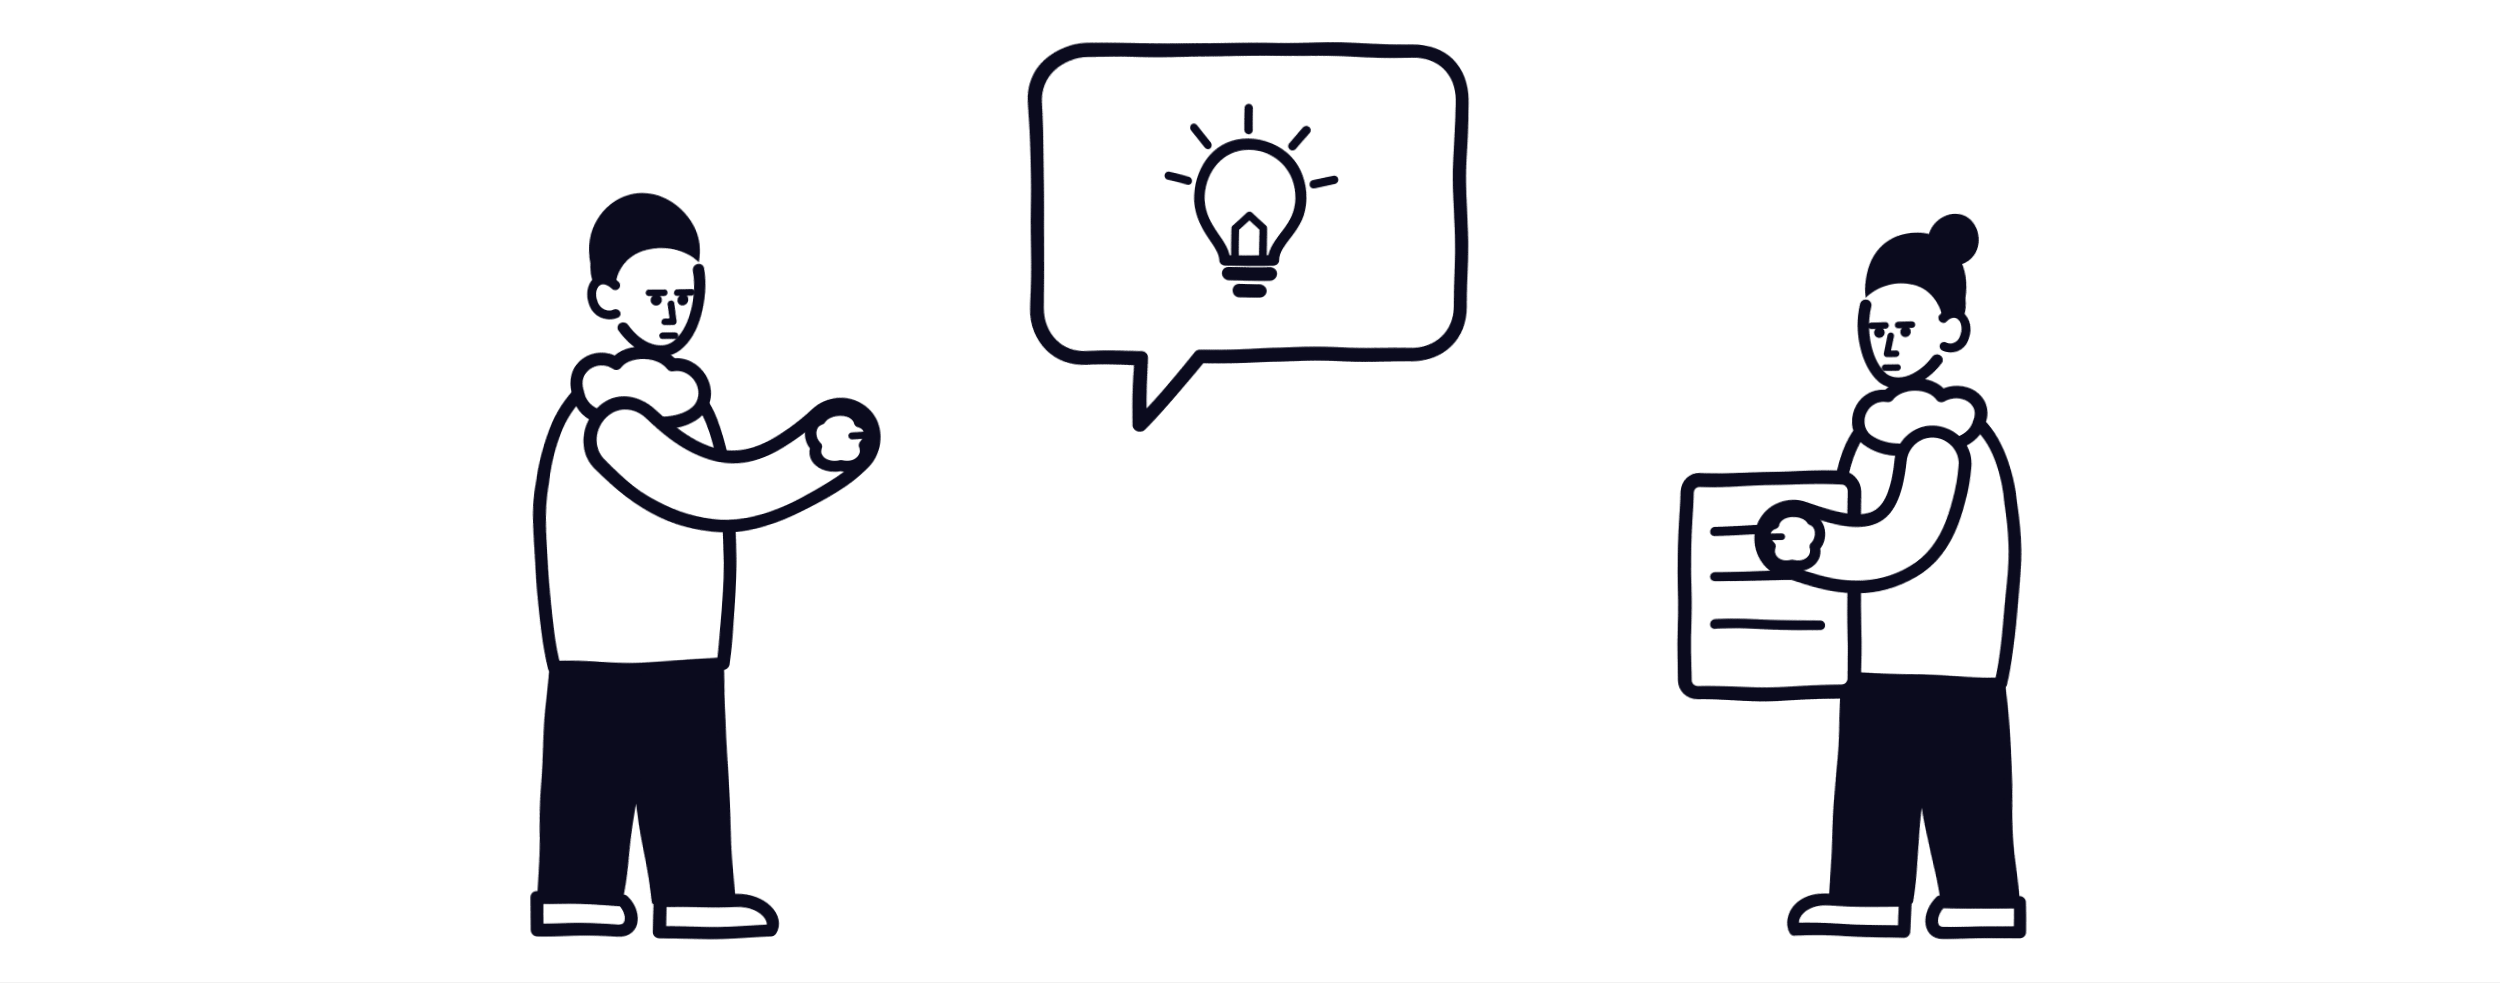
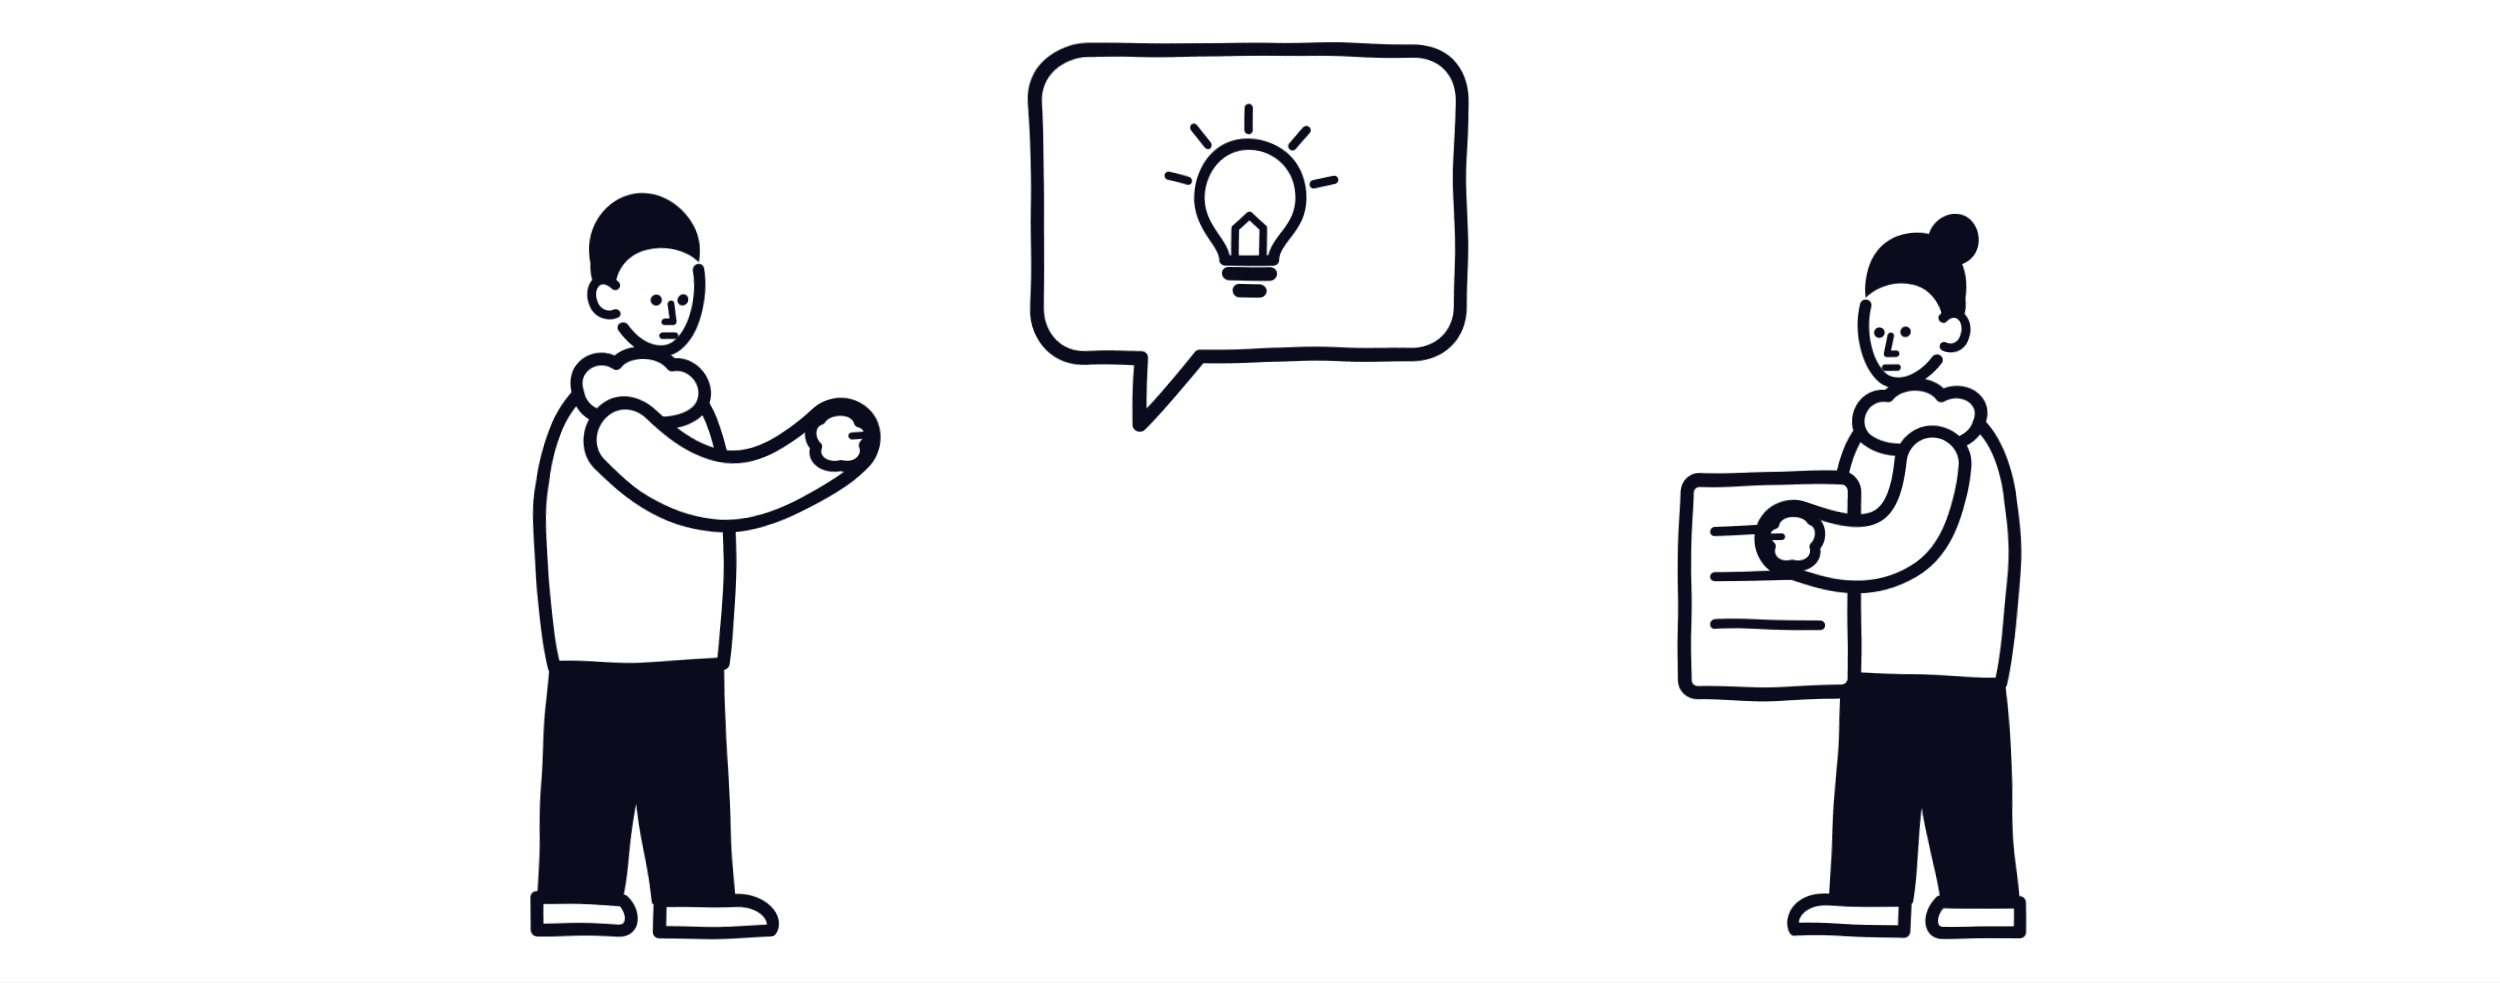
<svg xmlns="http://www.w3.org/2000/svg" viewBox="0 0 588 231" width="588" height="231">
  <defs>
    <filter id="inkw" x="-5%" y="-5%" width="110%" height="110%">
      <feTurbulence type="fractalNoise" baseFrequency="0.03" numOctaves="2" seed="7" result="n" />
      <feDisplacementMap in="SourceGraphic" in2="n" scale="2.6" xChannelSelector="R" yChannelSelector="G" />
    </filter>
  </defs>
  <rect width="588" height="231" fill="#fff" />
  <g filter="url(#inkw)">
    <path d="M256 12 h76 a12 12 0 0 1 12 12 v48 a12 12 0 0 1 -12 12 h-50 l-14 16 v-16 h-12 a12 12 0 0 1 -12 -12 v-48 a12 12 0 0 1 12 -12z" fill="#fff" stroke="#0B0B1E" stroke-width="3.2" stroke-linecap="round" stroke-linejoin="round" />
    <g class="a4-bulb" style="transform-origin:294px 48px">
      <g transform="translate(294.0 48.0) scale(0.8) translate(-294.0 -43.5)">
        <path d="M287.0 60 C287.0 54 279.0 50 279.0 41 A15 15 0 0 1 309.0 41 C309.0 50 301.0 54 301.0 60 Z" fill="#fff" stroke="#0B0B1E" stroke-width="3.2" stroke-linecap="round" stroke-linejoin="round" />
        <path d="M290.0 60 V50 L294.0 46 L298.0 50 V60" fill="none" stroke="#0B0B1E" stroke-width="2.2" stroke-linecap="round" stroke-linejoin="round" />
        <rect x="286" y="62" width="16" height="4" rx="2" fill="#0B0B1E" />
        <rect x="289" y="67" width="10" height="4" rx="2" fill="#0B0B1E" />
        <line class="ray" x1="294" y1="22" x2="294" y2="16" stroke="#0B0B1E" stroke-width="2.4" stroke-linecap="round" />
        <line class="ray" x1="306.2" y1="26.4" x2="310.1" y2="21.8" stroke="#0B0B1E" stroke-width="2.4" stroke-linecap="round" />
        <line class="ray" x1="281.8" y1="26.4" x2="277.9" y2="21.8" stroke="#0B0B1E" stroke-width="2.4" stroke-linecap="round" />
        <line class="ray" x1="312.6" y1="37" x2="318.5" y2="35.8" stroke="#0B0B1E" stroke-width="2.4" stroke-linecap="round" />
        <line class="ray" x1="275.4" y1="37" x2="269.5" y2="35.8" stroke="#0B0B1E" stroke-width="2.4" stroke-linecap="round" />
      </g>
    </g>
    <path d="M155.7 103.1Q163.3 125.9 157.6 144.9" fill="none" stroke="#0B0B1E" stroke-width="19.4" stroke-linecap="round" stroke-linejoin="round" />
    <path d="M155.7 103.1Q163.3 125.9 157.6 144.9" fill="none" stroke="#fff" stroke-width="13.3" stroke-linecap="round" stroke-linejoin="round" />
    <path d="M162.3 141.1C161.4 137.3 154.8 137.3 152.8 140.2C150 141.1 150 144.9 151.9 146.8C150.9 149.7 153.8 152.5 157.6 151.6C161.4 152.5 164.2 149.7 163.3 146.8C165.2 144.9 165.2 142.1 162.3 141.1Z" fill="#fff" stroke="#0B0B1E" stroke-width="2.7" stroke-linecap="round" stroke-linejoin="round" />
    <path d="M163.8 144.4L160.4 144.4" fill="none" stroke="#0B0B1E" stroke-width="1.7" stroke-linecap="round" stroke-linejoin="round" />
    <path d="M169 154.4L171.8 211.4L153.8 211.4L150 181.9L145.2 211.4L127.2 211.4L130.1 154.4Z" fill="#0B0B1E" stroke="#0B0B1E" stroke-width="1.9" stroke-linejoin="round" />
    <path d="M172.8 211.4C179.4 211.4 183.2 216.2 181.3 219L154.8 219L154.8 211.4Z" fill="#fff" stroke="#0B0B1E" stroke-width="3" stroke-linecap="round" stroke-linejoin="round" />
    <path d="M146.2 211.4C149.1 214.2 149.1 219 145.2 219L126.2 219L126.2 211.4Z" fill="#fff" stroke="#0B0B1E" stroke-width="3" stroke-linecap="round" stroke-linejoin="round" />
    <path d="M162.3 91.7C169 97.4 171.8 110.7 171.8 127.8C171.8 139.2 170.9 148.7 169.9 156.3L130.1 157.2C127.2 146.8 126.2 127.8 128.2 112.6C129.1 101.2 132.9 94.6 138.6 90.8Z" fill="#fff" stroke="#0B0B1E" stroke-width="3" stroke-linecap="round" stroke-linejoin="round" />
    <path d="M164.8 60.2C164.8 46.5 139.2 46.5 139.2 61.9C139.2 73.8 144.3 83.2 156.3 83.2C163.1 83.2 165.7 72.1 164.8 60.2Z" fill="#fff" />
    <path d="M164 61.9C165.7 49.9 156.3 43.9 148.6 45.6C140.9 47.3 137.5 54.2 139.2 61.9C139.2 65.3 140 67 140.9 67C142.6 65.3 144.3 66.1 145.2 67.9C145.2 63.6 147.7 59.3 152.8 58.5C157.1 57.6 161.4 59.3 164 61.9Z" fill="#0B0B1E" />
    <path d="M145.2 67C141.7 63.6 138.3 67 140 71.3C140.9 73.8 143.4 74.7 145.2 73.8" fill="none" stroke="#0B0B1E" stroke-width="2.2" stroke-linecap="round" stroke-linejoin="round" />
    <path d="M164 63.6C165.7 70.4 164 78.1 159.7 81.5C156.3 84.1 150.3 82.4 146.9 77.3" fill="none" stroke="#0B0B1E" stroke-width="2.7" stroke-linecap="round" stroke-linejoin="round" />
-     <path d="M162.7 68.7L159.3 68.7" fill="none" stroke="#0B0B1E" stroke-width="1.5" stroke-linecap="round" stroke-linejoin="round" />
    <circle cx="160.8" cy="70.4" r="1.3" fill="#0B0B1E" />
-     <path d="M156.3 68.7L152.8 68.7" fill="none" stroke="#0B0B1E" stroke-width="1.5" stroke-linecap="round" stroke-linejoin="round" />
    <circle cx="154.5" cy="70.4" r="1.3" fill="#0B0B1E" />
    <path d="M158 71.3L158.8 75.6L156.7 75.6" fill="none" stroke="#0B0B1E" stroke-width="1.6" stroke-linecap="round" stroke-linejoin="round" />
    <path d="M159.3 79L156.3 79" fill="none" stroke="#0B0B1E" stroke-width="1.6" stroke-linecap="round" stroke-linejoin="round" />
    <path d="M164.2 96.5C168.1 91.7 164.2 85.1 158.6 86C155.7 82.2 148.1 82.2 145.2 86C140.5 83.2 133.8 87 135.8 92.7C136.7 97.4 142.4 99.3 148.1 98.4C153.8 100.3 160.4 100.3 164.2 96.5Z" fill="#fff" stroke="#0B0B1E" stroke-width="3" stroke-linecap="round" stroke-linejoin="round" />
    <g class="a4-arm" style="transform-origin:147.2px 103.1px">
      <path d="M147.2 103.1Q170.9 127.8 197.5 103.1" fill="none" stroke="#0B0B1E" stroke-width="19.4" stroke-linecap="round" stroke-linejoin="round" />
      <path d="M147.2 103.1Q170.9 127.8 197.5 103.1" fill="none" stroke="#fff" stroke-width="13.3" stroke-linecap="round" stroke-linejoin="round" />
      <path d="M202.2 99.3C201.3 95.5 194.7 95.5 192.8 98.4C189.9 99.3 189.9 103.1 191.8 105C190.8 107.9 193.7 110.7 197.5 109.8C201.3 110.7 204.2 107.9 203.2 105C205.1 103.1 205.1 100.3 202.2 99.3Z" fill="#fff" stroke="#0B0B1E" stroke-width="2.7" stroke-linecap="round" stroke-linejoin="round" />
      <path d="M203.7 102.6L200.3 102.6" fill="none" stroke="#0B0B1E" stroke-width="1.7" stroke-linecap="round" stroke-linejoin="round" />
    </g>
    <path d="M444.8 111Q437.6 139.8 421.4 136.2" fill="none" stroke="#0B0B1E" stroke-width="18.4" stroke-linecap="round" stroke-linejoin="round" />
    <path d="M444.8 111Q437.6 139.8 421.4 136.2" fill="none" stroke="#fff" stroke-width="12.6" stroke-linecap="round" stroke-linejoin="round" />
    <path d="M416.9 132.6C417.8 129 424.1 129 425.9 131.7C428.6 132.6 428.6 136.2 426.8 138C427.7 140.7 425 143.4 421.4 142.5C417.8 143.4 415.1 140.7 416 138C414.2 136.2 414.2 133.5 416.9 132.6Z" fill="#fff" stroke="#0B0B1E" stroke-width="2.5" stroke-linecap="round" stroke-linejoin="round" />
    <path d="M415.5 135.8L418.7 135.8" fill="none" stroke="#0B0B1E" stroke-width="1.6" stroke-linecap="round" stroke-linejoin="round" />
    <path d="M434 157.8L431.3 211.8L448.4 211.8L452 183.9L456.5 211.8L473.6 211.8L470.9 157.8Z" fill="#0B0B1E" stroke="#0B0B1E" stroke-width="1.8" stroke-linejoin="round" />
    <path d="M430.4 211.8C424.1 211.8 420.5 216.3 422.3 219L447.5 219L447.5 211.8Z" fill="#fff" stroke="#0B0B1E" stroke-width="2.9" stroke-linecap="round" stroke-linejoin="round" />
    <path d="M455.6 211.8C452.9 214.5 452.9 219 456.5 219L474.5 219L474.5 211.8Z" fill="#fff" stroke="#0B0B1E" stroke-width="2.9" stroke-linecap="round" stroke-linejoin="round" />
    <path d="M440.3 98.4C434 103.8 431.3 116.4 431.3 132.6C431.3 143.4 432.2 152.4 433.1 159.6L470.9 160.5C473.6 150.6 474.5 132.6 472.7 118.2C471.8 107.4 468.2 101.1 462.8 97.5Z" fill="#fff" stroke="#0B0B1E" stroke-width="2.9" stroke-linecap="round" stroke-linejoin="round" />
    <path d="M438 68.5C438 55.6 462.3 55.6 462.3 70.1C462.3 81.5 457.4 90.4 446.1 90.4C439.6 90.4 437.2 79.9 438 68.5Z" fill="#fff" />
    <circle cx="459.8" cy="56.4" r="6.1" fill="#0B0B1E" />
    <path d="M438.8 70.1C437.2 58.8 446.1 53.1 453.4 54.8C460.6 56.4 463.9 62.9 462.3 70.1C462.3 73.4 461.4 75 460.6 75C459 73.4 457.4 74.2 456.6 75.8C456.6 71.8 454.2 67.7 449.3 66.9C445.2 66.1 441.2 67.7 438.8 70.1Z" fill="#0B0B1E" />
    <path d="M456.6 75C459.8 71.8 463.1 75 461.4 79C460.6 81.5 458.2 82.3 456.6 81.5" fill="none" stroke="#0B0B1E" stroke-width="2.1" stroke-linecap="round" stroke-linejoin="round" />
    <path d="M438.8 71.8C437.2 78.2 438.8 85.5 442.8 88.8C446.1 91.2 451.7 89.6 455 84.7" fill="none" stroke="#0B0B1E" stroke-width="2.6" stroke-linecap="round" stroke-linejoin="round" />
-     <path d="M440 76.6L443.2 76.6" fill="none" stroke="#0B0B1E" stroke-width="1.5" stroke-linecap="round" stroke-linejoin="round" />
    <circle cx="441.8" cy="78.2" r="1.2" fill="#0B0B1E" />
-     <path d="M446.1 76.6L449.3 76.6" fill="none" stroke="#0B0B1E" stroke-width="1.5" stroke-linecap="round" stroke-linejoin="round" />
    <circle cx="447.8" cy="78.2" r="1.2" fill="#0B0B1E" />
    <path d="M444.4 79L443.6 83.1L445.7 83.1" fill="none" stroke="#0B0B1E" stroke-width="1.5" stroke-linecap="round" stroke-linejoin="round" />
    <path d="M443.2 86.3L446.1 86.3" fill="none" stroke="#0B0B1E" stroke-width="1.5" stroke-linecap="round" stroke-linejoin="round" />
    <path d="M438.5 102.9C434.9 98.4 438.5 92.1 443.9 93C446.6 89.4 453.8 89.4 456.5 93C461 90.3 467.3 93.9 465.5 99.3C464.6 103.8 459.2 105.6 453.8 104.7C448.4 106.5 442.1 106.5 438.5 102.9Z" fill="#fff" stroke="#0B0B1E" stroke-width="2.9" stroke-linecap="round" stroke-linejoin="round" />
    <rect x="396.2" y="112.8" width="40" height="50" rx="3" fill="#fff" stroke="#0B0B1E" stroke-width="3.2" stroke-linejoin="round" />
    <line class="a4-ln a4-ln1" pathLength="1" x1="403.2" y1="124.8" x2="430.2" y2="124.8" stroke="#0B0B1E" stroke-width="2.2" stroke-linecap="round" />
    <line class="a4-ln a4-ln2" pathLength="1" x1="403.2" y1="135.8" x2="424.8" y2="135.8" stroke="#0B0B1E" stroke-width="2.2" stroke-linecap="round" />
    <line class="a4-ln a4-ln3" pathLength="1" x1="403.2" y1="146.8" x2="428.4" y2="146.8" stroke="#0B0B1E" stroke-width="2.2" stroke-linecap="round" />
    <g class="a4-write" style="transform-origin:454.7px 109.2px">
      <path d="M454.7 109.2Q452 138 421.4 127.2" fill="none" stroke="#0B0B1E" stroke-width="18.4" stroke-linecap="round" stroke-linejoin="round" />
      <path d="M454.7 109.2Q452 138 421.4 127.2" fill="none" stroke="#fff" stroke-width="12.6" stroke-linecap="round" stroke-linejoin="round" />
      <path d="M416.9 123.6C417.8 120 424.1 120 425.9 122.7C428.6 123.6 428.6 127.2 426.8 129C427.7 131.7 425 134.4 421.4 133.5C417.8 134.4 415.1 131.7 416 129C414.2 127.2 414.2 124.5 416.9 123.6Z" fill="#fff" stroke="#0B0B1E" stroke-width="2.5" stroke-linecap="round" stroke-linejoin="round" />
      <path d="M415.5 126.7L418.7 126.7" fill="none" stroke="#0B0B1E" stroke-width="1.6" stroke-linecap="round" stroke-linejoin="round" />
    </g>
  </g>
</svg>
